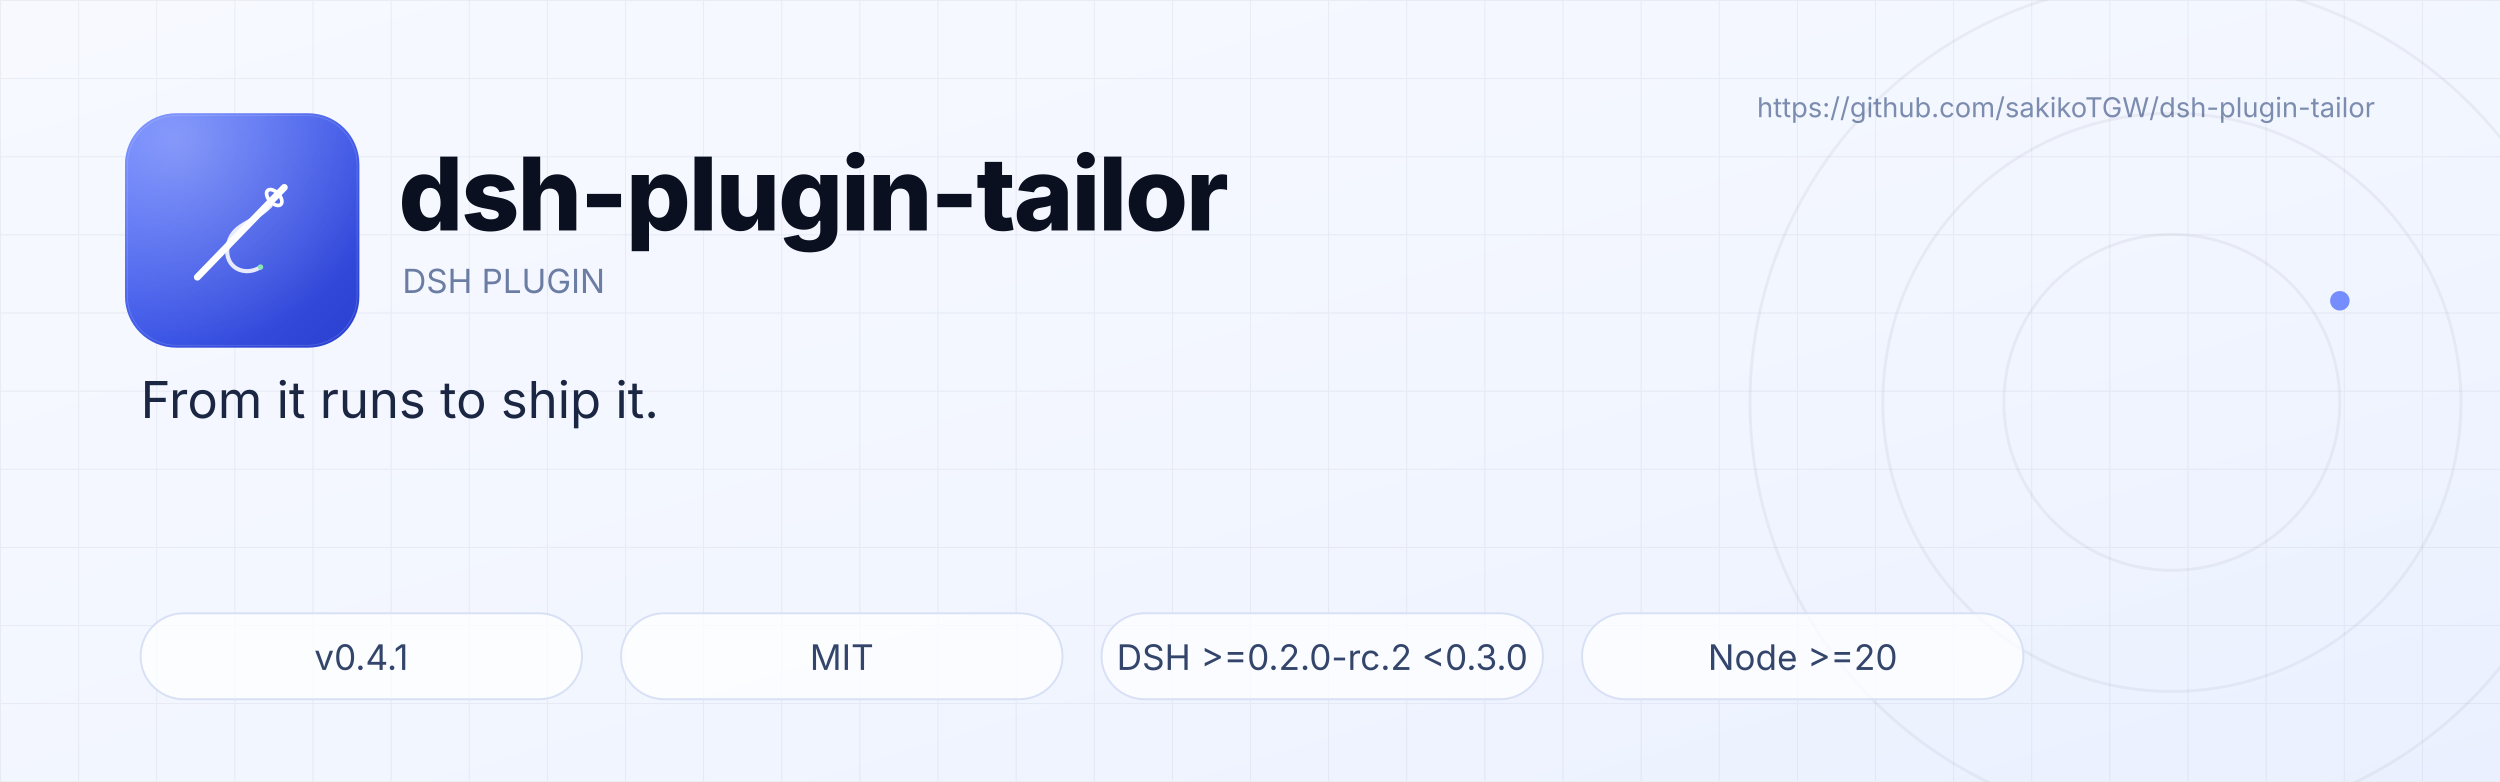
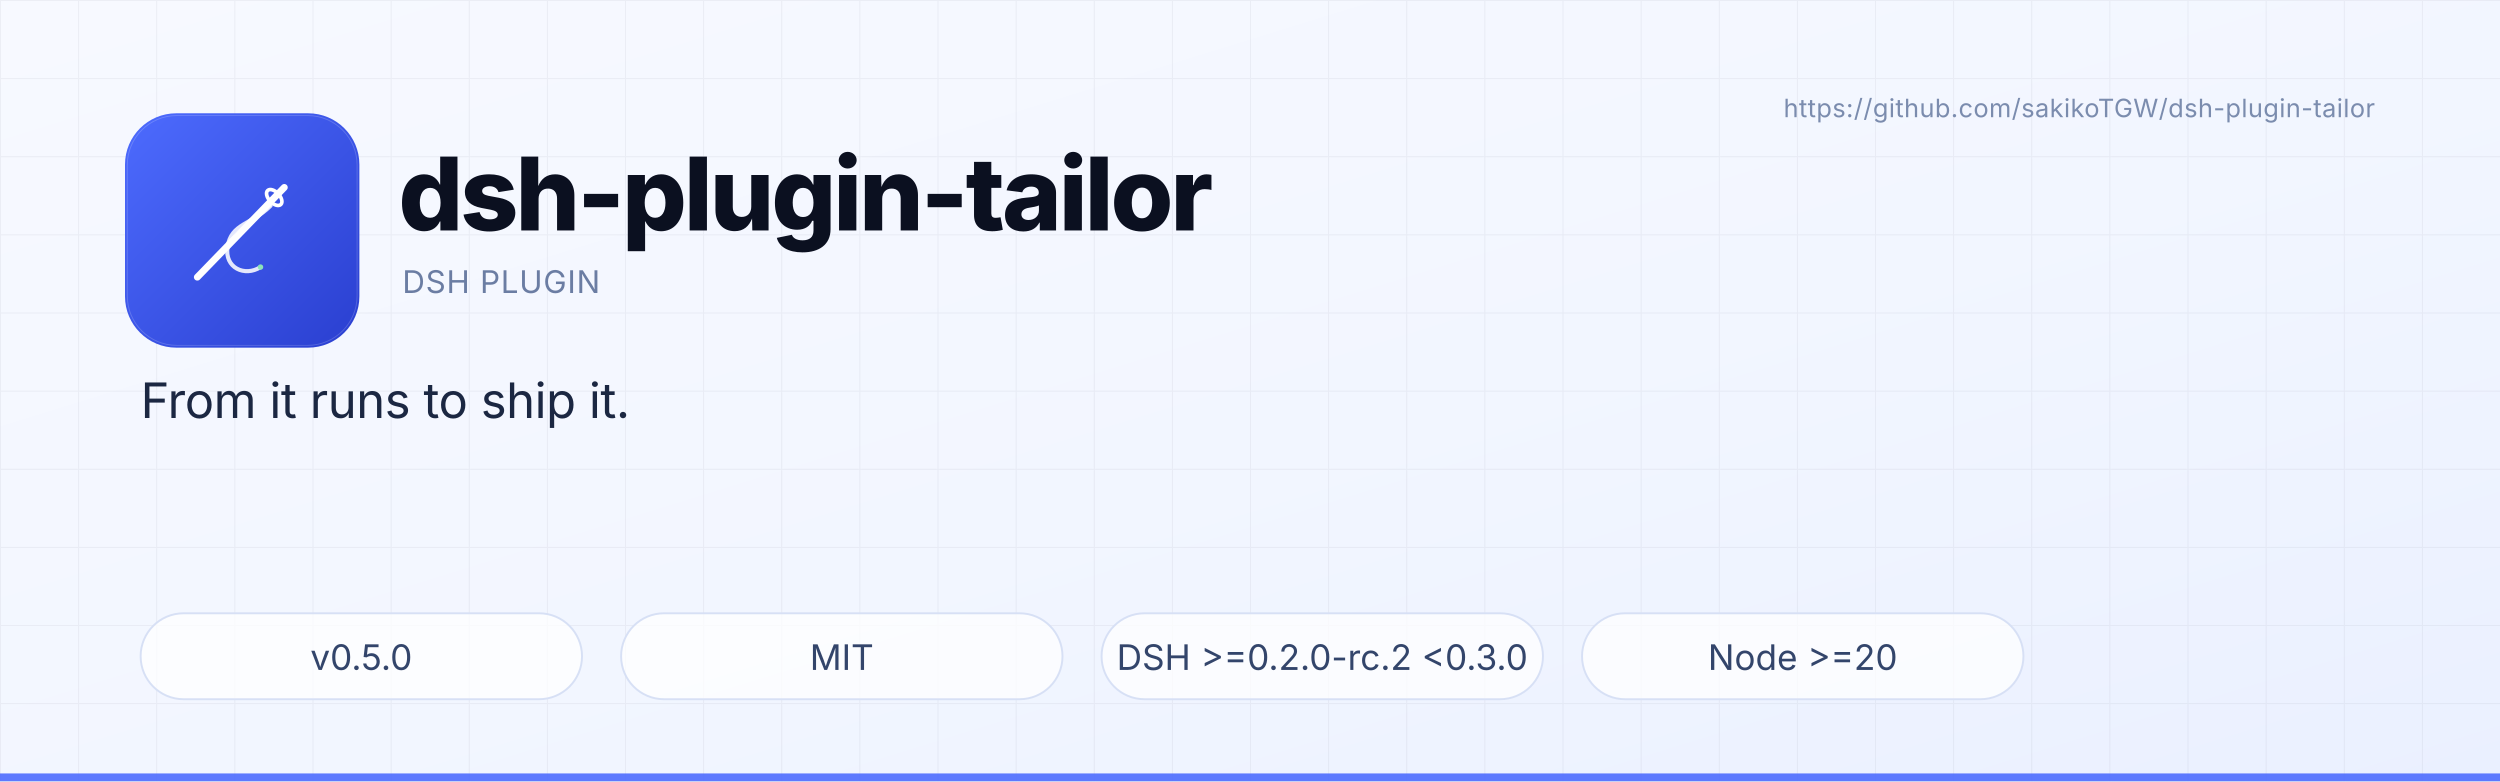
<svg xmlns="http://www.w3.org/2000/svg" viewBox="0 0 1280 400" width="1280" height="400" role="img" aria-label="dsh-plugin-tailor banner">
  <defs>
    <linearGradient id="bg" x1="0" y1="0" x2="1" y2="1">
      <stop offset="0" stop-color="#F7F9FF" />
      <stop offset="0.55" stop-color="#F2F6FF" />
      <stop offset="1" stop-color="#EAF0FF" />
    </linearGradient>
    <linearGradient id="tile" x1="0" y1="0" x2="1" y2="1">
      <stop offset="0" stop-color="#4D6BFE" />
      <stop offset="1" stop-color="#2A3FD0" />
    </linearGradient>
-     <radialGradient id="tileGlow" cx="0.22" cy="0.12" r="0.9">
-       <stop offset="0" stop-color="#FFFFFF" stop-opacity="0.34" />
-       <stop offset="1" stop-color="#FFFFFF" stop-opacity="0" />
-     </radialGradient>
    <pattern id="grid" width="40" height="40" patternUnits="userSpaceOnUse">
-       <path d="M40 0H0V40" fill="none" stroke="#0B1020" stroke-opacity="0.05" stroke-width="1" />
+       <path d="M40 0H0V40" fill="none" stroke="#0B1020" stroke-opacity="0.045" stroke-width="1" />
    </pattern>
  </defs>
  <rect width="1280" height="400" fill="url(#bg)" />
  <rect width="1280" height="400" fill="url(#grid)" />
-   <text x="1216" y="60" text-anchor="end" font-family="Inter, 'Segoe UI', 'PingFang SC', 'Microsoft YaHei', sans-serif" font-size="14" fill="#7B8CAE">https://github.com/sakikoTGW/dsh-plugin-tailor</text>
-   <g fill="none" stroke="#0B1020" stroke-opacity="0.05">
-     <circle cx="1112" cy="206" r="86" stroke-width="1.5" />
-     <circle cx="1112" cy="206" r="148" stroke-width="1.5" />
-     <circle cx="1112" cy="206" r="216" stroke-width="1.5" />
-   </g>
-   <circle cx="1198" cy="154" r="5" fill="#4D6BFE" opacity="0.75" />
+   <text x="1216" y="60" text-anchor="end" font-family="Inter, 'Segoe UI', 'PingFang SC', 'Microsoft YaHei', sans-serif" font-size="13" letter-spacing="0.2" fill="#7B8CAE">https://github.com/sakikoTGW/dsh-plugin-tailor</text>
  <g transform="translate(64 58) scale(0.234375)">
    <rect width="512" height="512" rx="112" fill="url(#tile)" />
-     <rect width="512" height="512" rx="112" fill="url(#tileGlow)" />
-     <rect x="5" y="5" width="502" height="502" rx="108" fill="none" stroke="#FFFFFF" stroke-opacity="0.16" stroke-width="2" />
+     <rect x="5" y="5" width="502" height="502" rx="108" fill="none" stroke="#FFFFFF" stroke-opacity="0.18" stroke-width="2" />
    <g fill="none" stroke="#FFFFFF" stroke-linecap="round" stroke-linejoin="round">
      <path d="M158 358 L348 162" stroke-width="15" />
      <ellipse cx="326" cy="184" rx="12" ry="21" transform="rotate(-43 326 184)" stroke-width="8" />
      <path d="M318 202 C276 244 232 240 224 292 C217 338 262 358 296 336" stroke-width="9" opacity="0.86" />
      <circle cx="296" cy="336" r="6" fill="#8CE3B8" stroke="none" />
    </g>
  </g>
-   <text x="204" y="118" font-family="Inter, 'Segoe UI', 'PingFang SC', 'Microsoft YaHei', sans-serif" font-size="52" font-weight="800" letter-spacing="-1" fill="#0B1020">dsh-plugin-tailor</text>
-   <text x="206" y="150" font-family="Inter, 'Segoe UI', 'PingFang SC', 'Microsoft YaHei', sans-serif" font-size="17" fill="#6B7DA3">DSH PLUGIN</text>
-   <text x="72" y="214" font-family="Inter, 'Segoe UI', 'PingFang SC', 'Microsoft YaHei', sans-serif" font-size="26" fill="#1B2742">From it runs to ship it.</text>
+   <text x="204" y="118" font-family="Inter, 'Segoe UI', 'PingFang SC', 'Microsoft YaHei', sans-serif" font-size="52" font-weight="800" letter-spacing="-1.5" fill="#0B1020">dsh-plugin-tailor</text>
+   <text x="206" y="150" font-family="Inter, 'Segoe UI', 'PingFang SC', 'Microsoft YaHei', sans-serif" font-size="16" letter-spacing="0.4" fill="#6B7DA3">DSH PLUGIN</text>
+   <text x="72" y="214" font-family="Inter, 'Segoe UI', 'PingFang SC', 'Microsoft YaHei', sans-serif" font-size="25" letter-spacing="-0.2" fill="#1B2742">From it runs to ship it.</text>
  <g transform="translate(72 314)">
    <rect width="226" height="44" rx="22" fill="#FFFFFF" fill-opacity="0.75" stroke="#D7E0F5" />
-     <text x="113" y="29" text-anchor="middle" font-family="Inter, 'Segoe UI', 'PingFang SC', 'Microsoft YaHei', sans-serif" font-size="18" fill="#33456B">v0.4.1</text>
+     <text x="113" y="29" text-anchor="middle" font-family="Inter, 'Segoe UI', 'PingFang SC', 'Microsoft YaHei', sans-serif" font-size="18" fill="#33456B">v0.5.0</text>
  </g>
  <g transform="translate(318 314)">
    <rect width="226" height="44" rx="22" fill="#FFFFFF" fill-opacity="0.75" stroke="#D7E0F5" />
    <text x="113" y="29" text-anchor="middle" font-family="Inter, 'Segoe UI', 'PingFang SC', 'Microsoft YaHei', sans-serif" font-size="18" fill="#33456B">MIT</text>
  </g>
  <g transform="translate(564 314)">
    <rect width="226" height="44" rx="22" fill="#FFFFFF" fill-opacity="0.75" stroke="#D7E0F5" />
    <text x="113" y="29" text-anchor="middle" font-family="Inter, 'Segoe UI', 'PingFang SC', 'Microsoft YaHei', sans-serif" font-size="18" fill="#33456B">DSH &gt;=0.2.0-rc.2 &lt;0.3.0</text>
  </g>
  <g transform="translate(810 314)">
    <rect width="226" height="44" rx="22" fill="#FFFFFF" fill-opacity="0.75" stroke="#D7E0F5" />
    <text x="113" y="29" text-anchor="middle" font-family="Inter, 'Segoe UI', 'PingFang SC', 'Microsoft YaHei', sans-serif" font-size="18" fill="#33456B">Node &gt;=20</text>
  </g>
+   <rect x="0" y="396" width="1280" height="4" fill="#4D6BFE" opacity="0.9" />
</svg>
